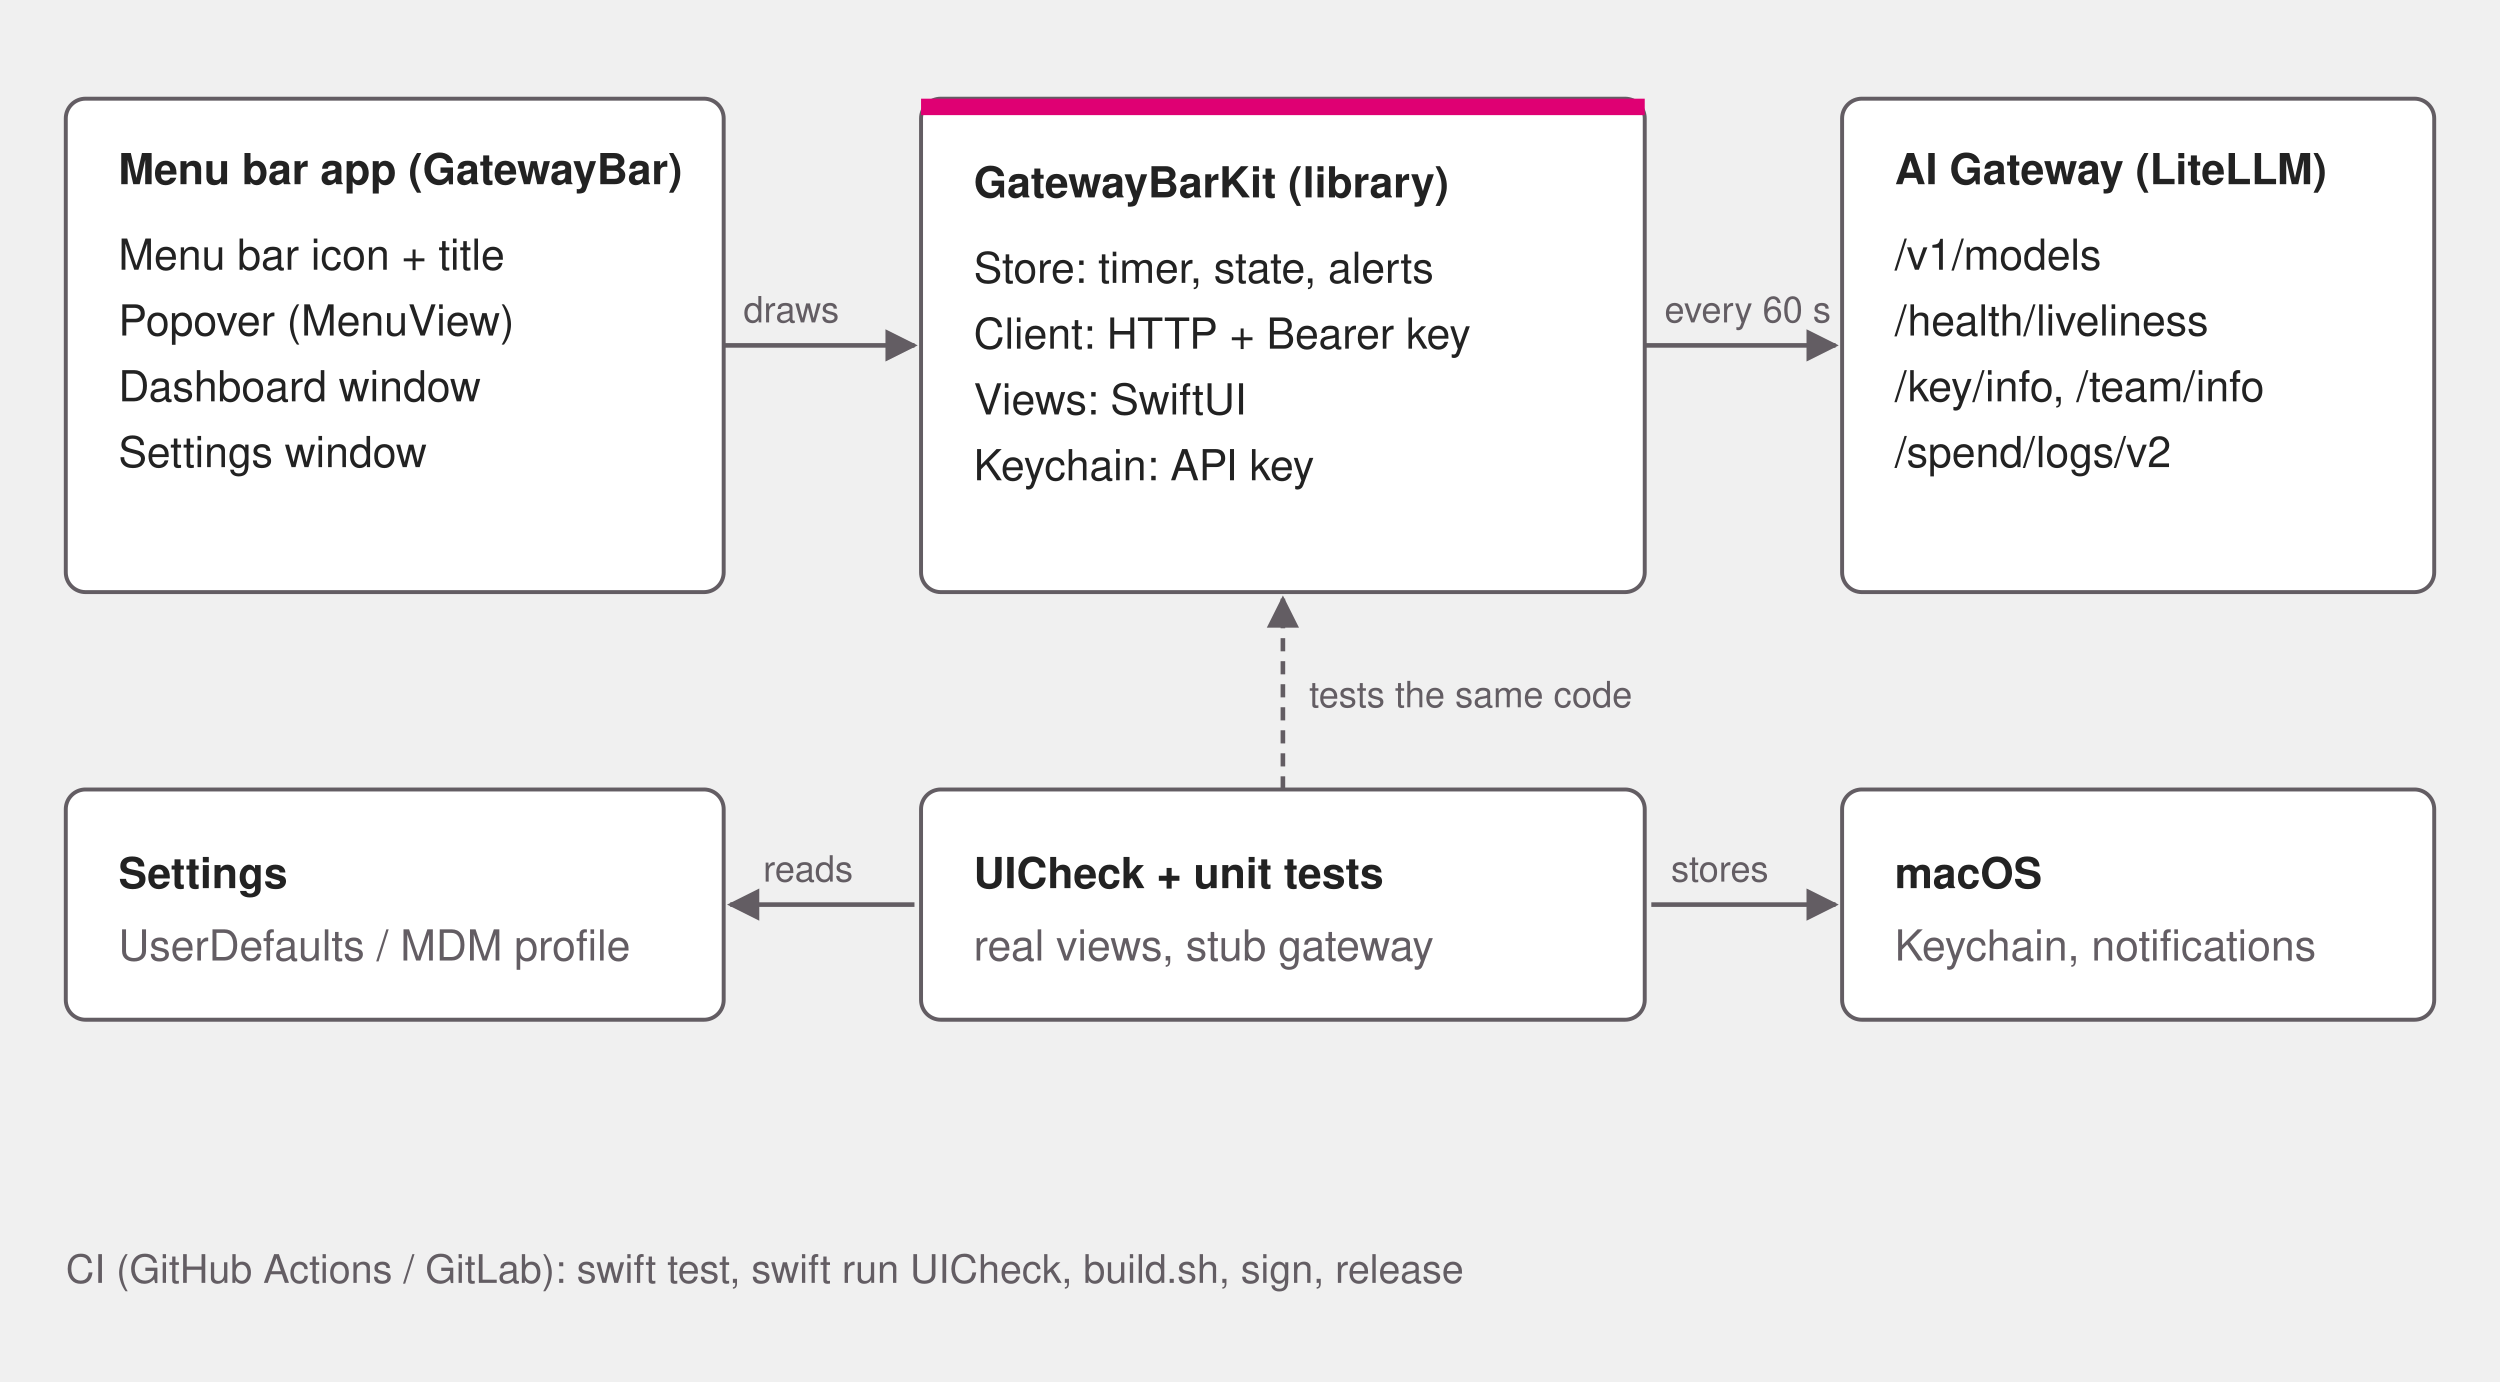
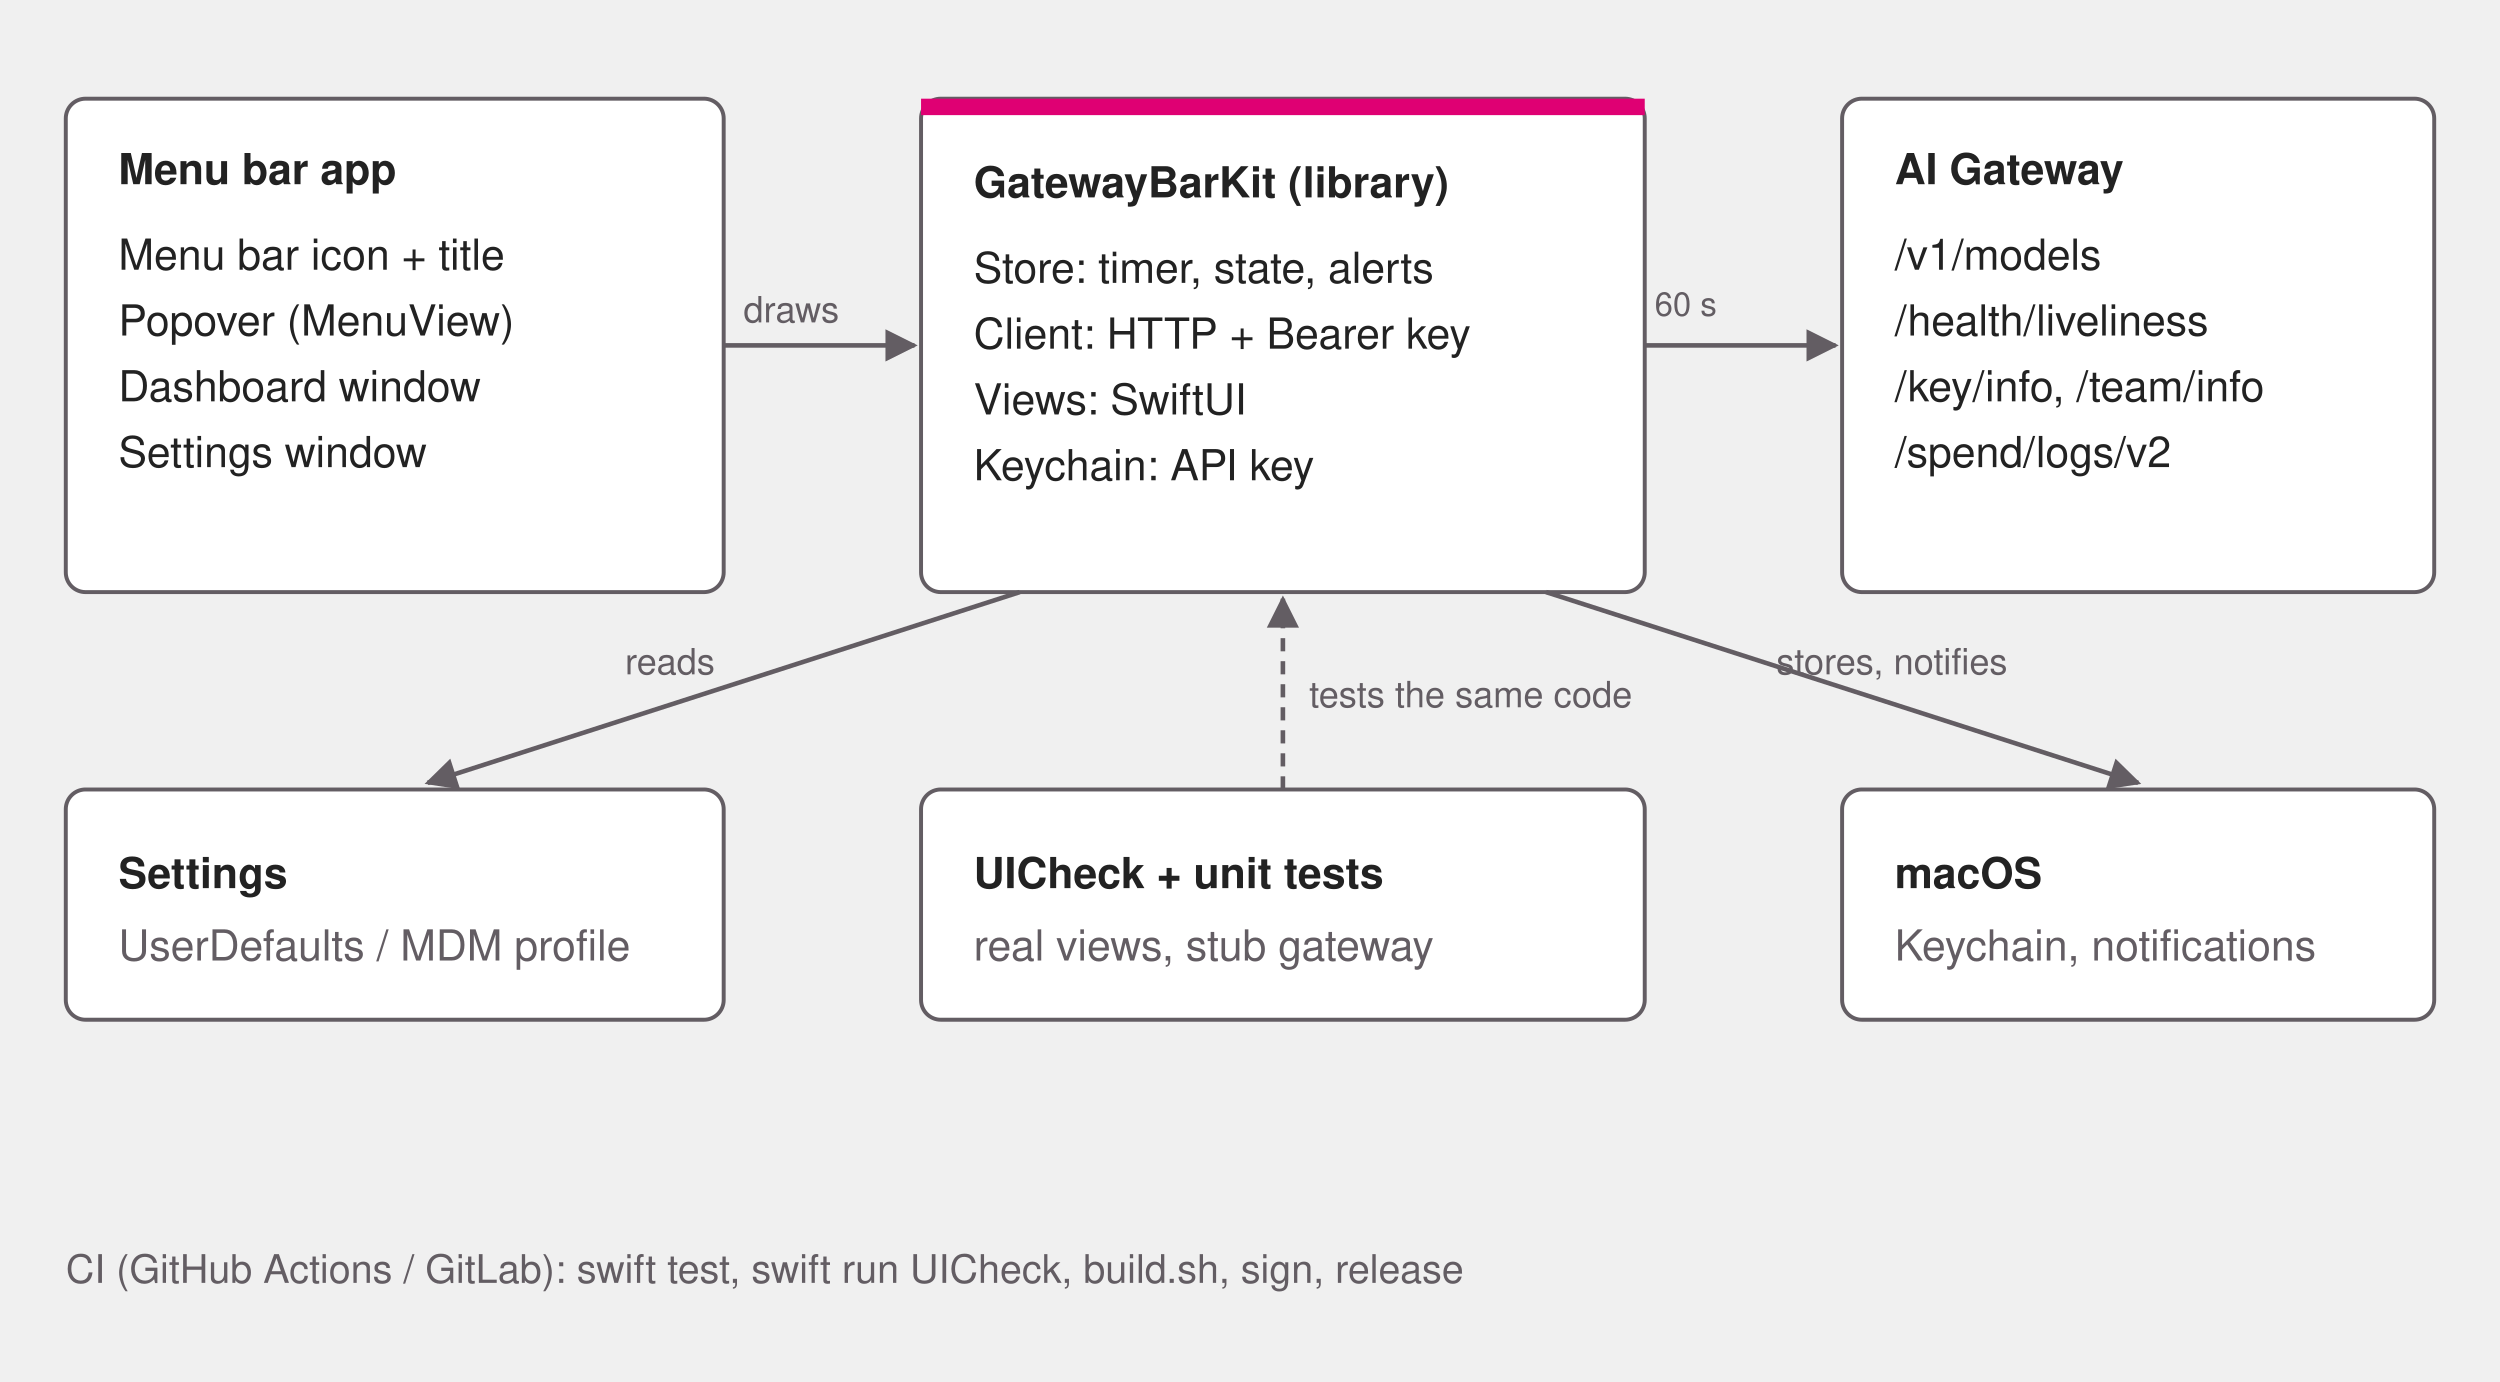
<svg xmlns="http://www.w3.org/2000/svg" viewBox="0 0 760 420" font-family="-apple-system, Helvetica, Arial, sans-serif" font-size="13">
  <defs>
    <marker id="a" viewBox="0 0 10 10" refX="9" refY="5" markerWidth="7" markerHeight="7" orient="auto">
      <path d="M0 0L10 5L0 10z" fill="#635D63" />
    </marker>
  </defs>
  <g fill="#fff" stroke="#635D63" stroke-width="1.2">
    <rect x="20" y="30" width="200" height="150" rx="6" />
    <rect x="280" y="30" width="220" height="150" rx="6" />
    <rect x="560" y="30" width="180" height="150" rx="6" />
    <rect x="280" y="240" width="220" height="70" rx="6" />
    <rect x="20" y="240" width="200" height="70" rx="6" />
    <rect x="560" y="240" width="180" height="70" rx="6" />
  </g>
  <rect x="280" y="30" width="220" height="5" fill="#DF0073" />
  <g fill="#222">
-     <text x="36" y="56" font-weight="600">Menu bar app (GatewayBar)</text>
+     <text x="36" y="56" font-weight="600">Menu bar app</text>
    <text x="36" y="82">Menu bar icon + title</text>
    <text x="36" y="102">Popover (MenuView)</text>
    <text x="36" y="122">Dashboard window</text>
    <text x="36" y="142">Settings window</text>
    <text x="296" y="60" font-weight="600">GatewayBarKit (library)</text>
    <text x="296" y="86">Store: timer, state, alerts</text>
    <text x="296" y="106">Client: HTTP + Bearer key</text>
    <text x="296" y="126">Views: SwiftUI</text>
    <text x="296" y="146">Keychain: API key</text>
-     <text x="576" y="56" font-weight="600">AI Gateway (LiteLLM)</text>
+     <text x="576" y="56" font-weight="600">AI Gateway</text>
    <text x="576" y="82">/v1/models</text>
    <text x="576" y="102">/health/liveliness</text>
    <text x="576" y="122">/key/info, /team/info</text>
    <text x="576" y="142">/spend/logs/v2</text>
    <text x="296" y="270" font-weight="600">UICheck + unit tests</text>
    <text x="296" y="292" fill="#635D63">real views, stub gateway</text>
    <text x="36" y="270" font-weight="600">Settings</text>
    <text x="36" y="292" fill="#635D63">UserDefaults / MDM profile</text>
    <text x="576" y="270" font-weight="600">macOS</text>
    <text x="576" y="292" fill="#635D63">Keychain, notifications</text>
  </g>
  <g stroke="#635D63" stroke-width="1.4" fill="none" marker-end="url(#a)">
    <path d="M220 105H278" />
    <path d="M500 105H558" />
    <path d="M390 240V182" stroke-dasharray="4 3" />
-     <path d="M278 275H222" />
-     <path d="M502 275H558" />
+     <path d="M310 180L130 238" />
+     <path d="M470 180L650 238" />
  </g>
  <g fill="#635D63" font-size="11">
    <text x="226" y="98">draws</text>
-     <text x="506" y="98">every 60 s</text>
+     <text x="503" y="96" font-size="10">60 s</text>
    <text x="398" y="215">tests the same code</text>
-     <text x="232" y="268">reads</text>
-     <text x="508" y="268">stores</text>
+     <text x="190" y="205">reads</text>
+     <text x="540" y="205">stores, notifies</text>
  </g>
  <text x="20" y="390" fill="#635D63" font-size="12">CI (GitHub Actions / GitLab): swift test, swift run UICheck, build.sh, sign, release</text>
</svg>
